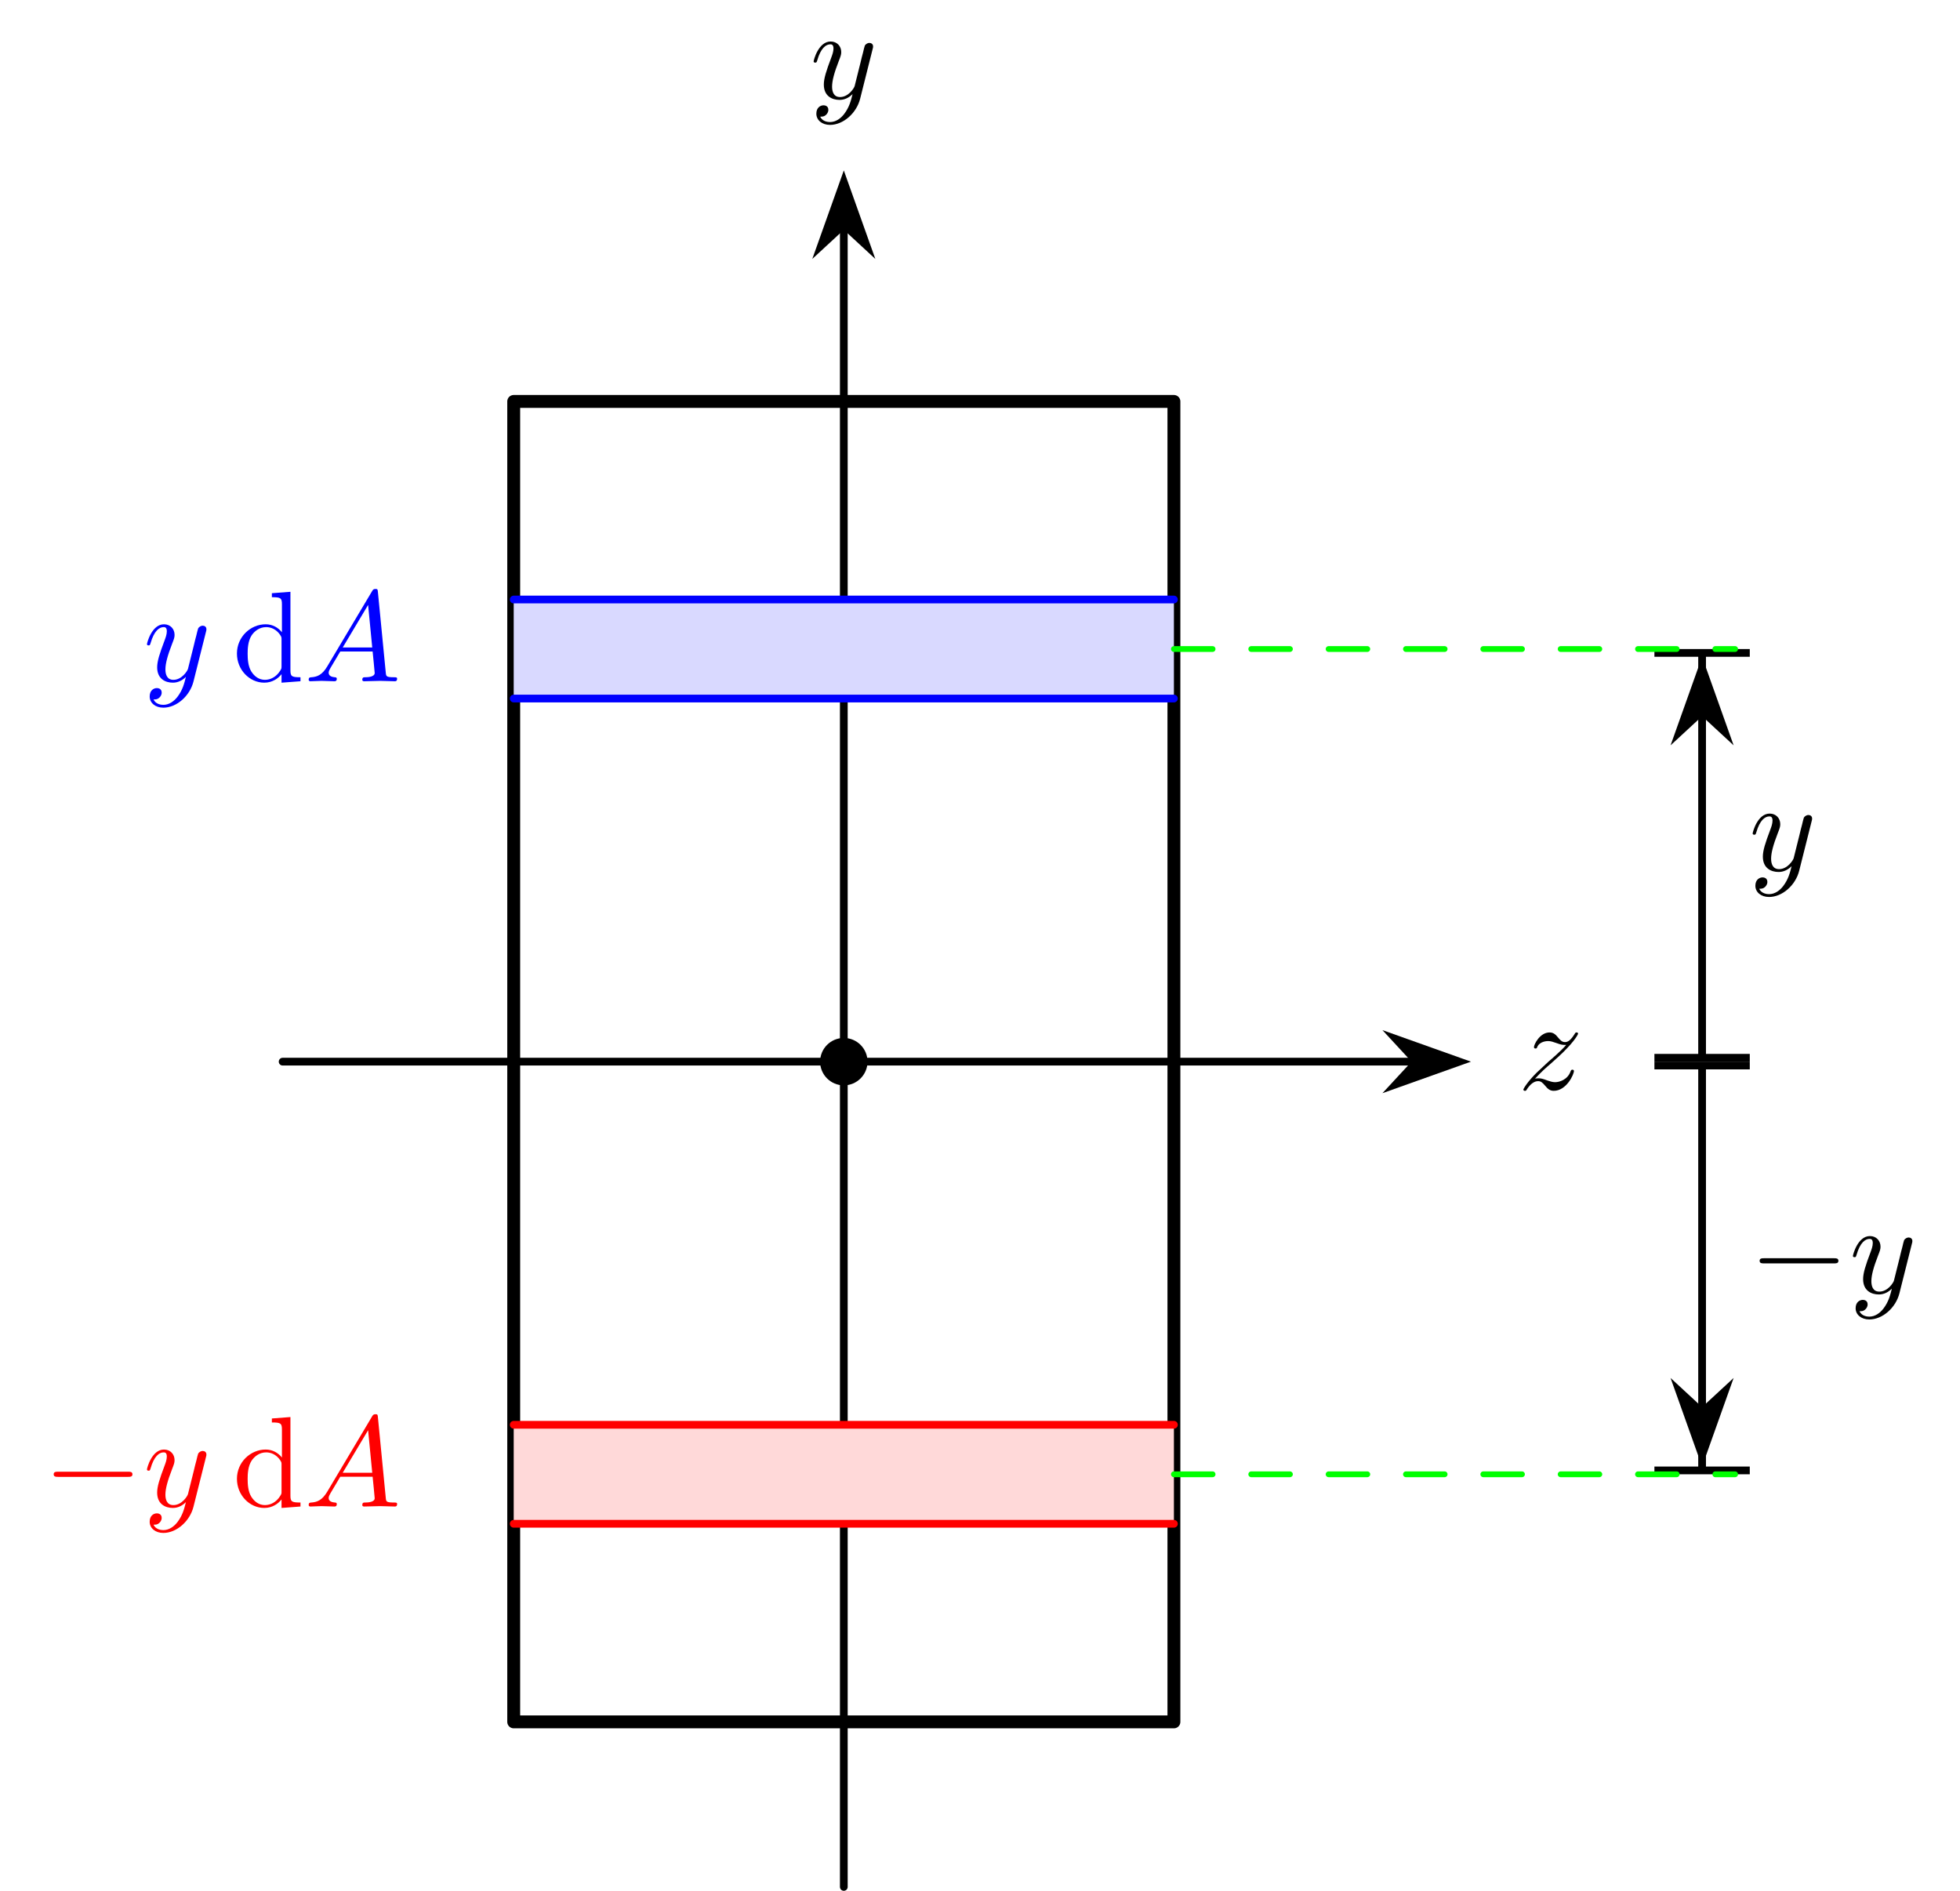
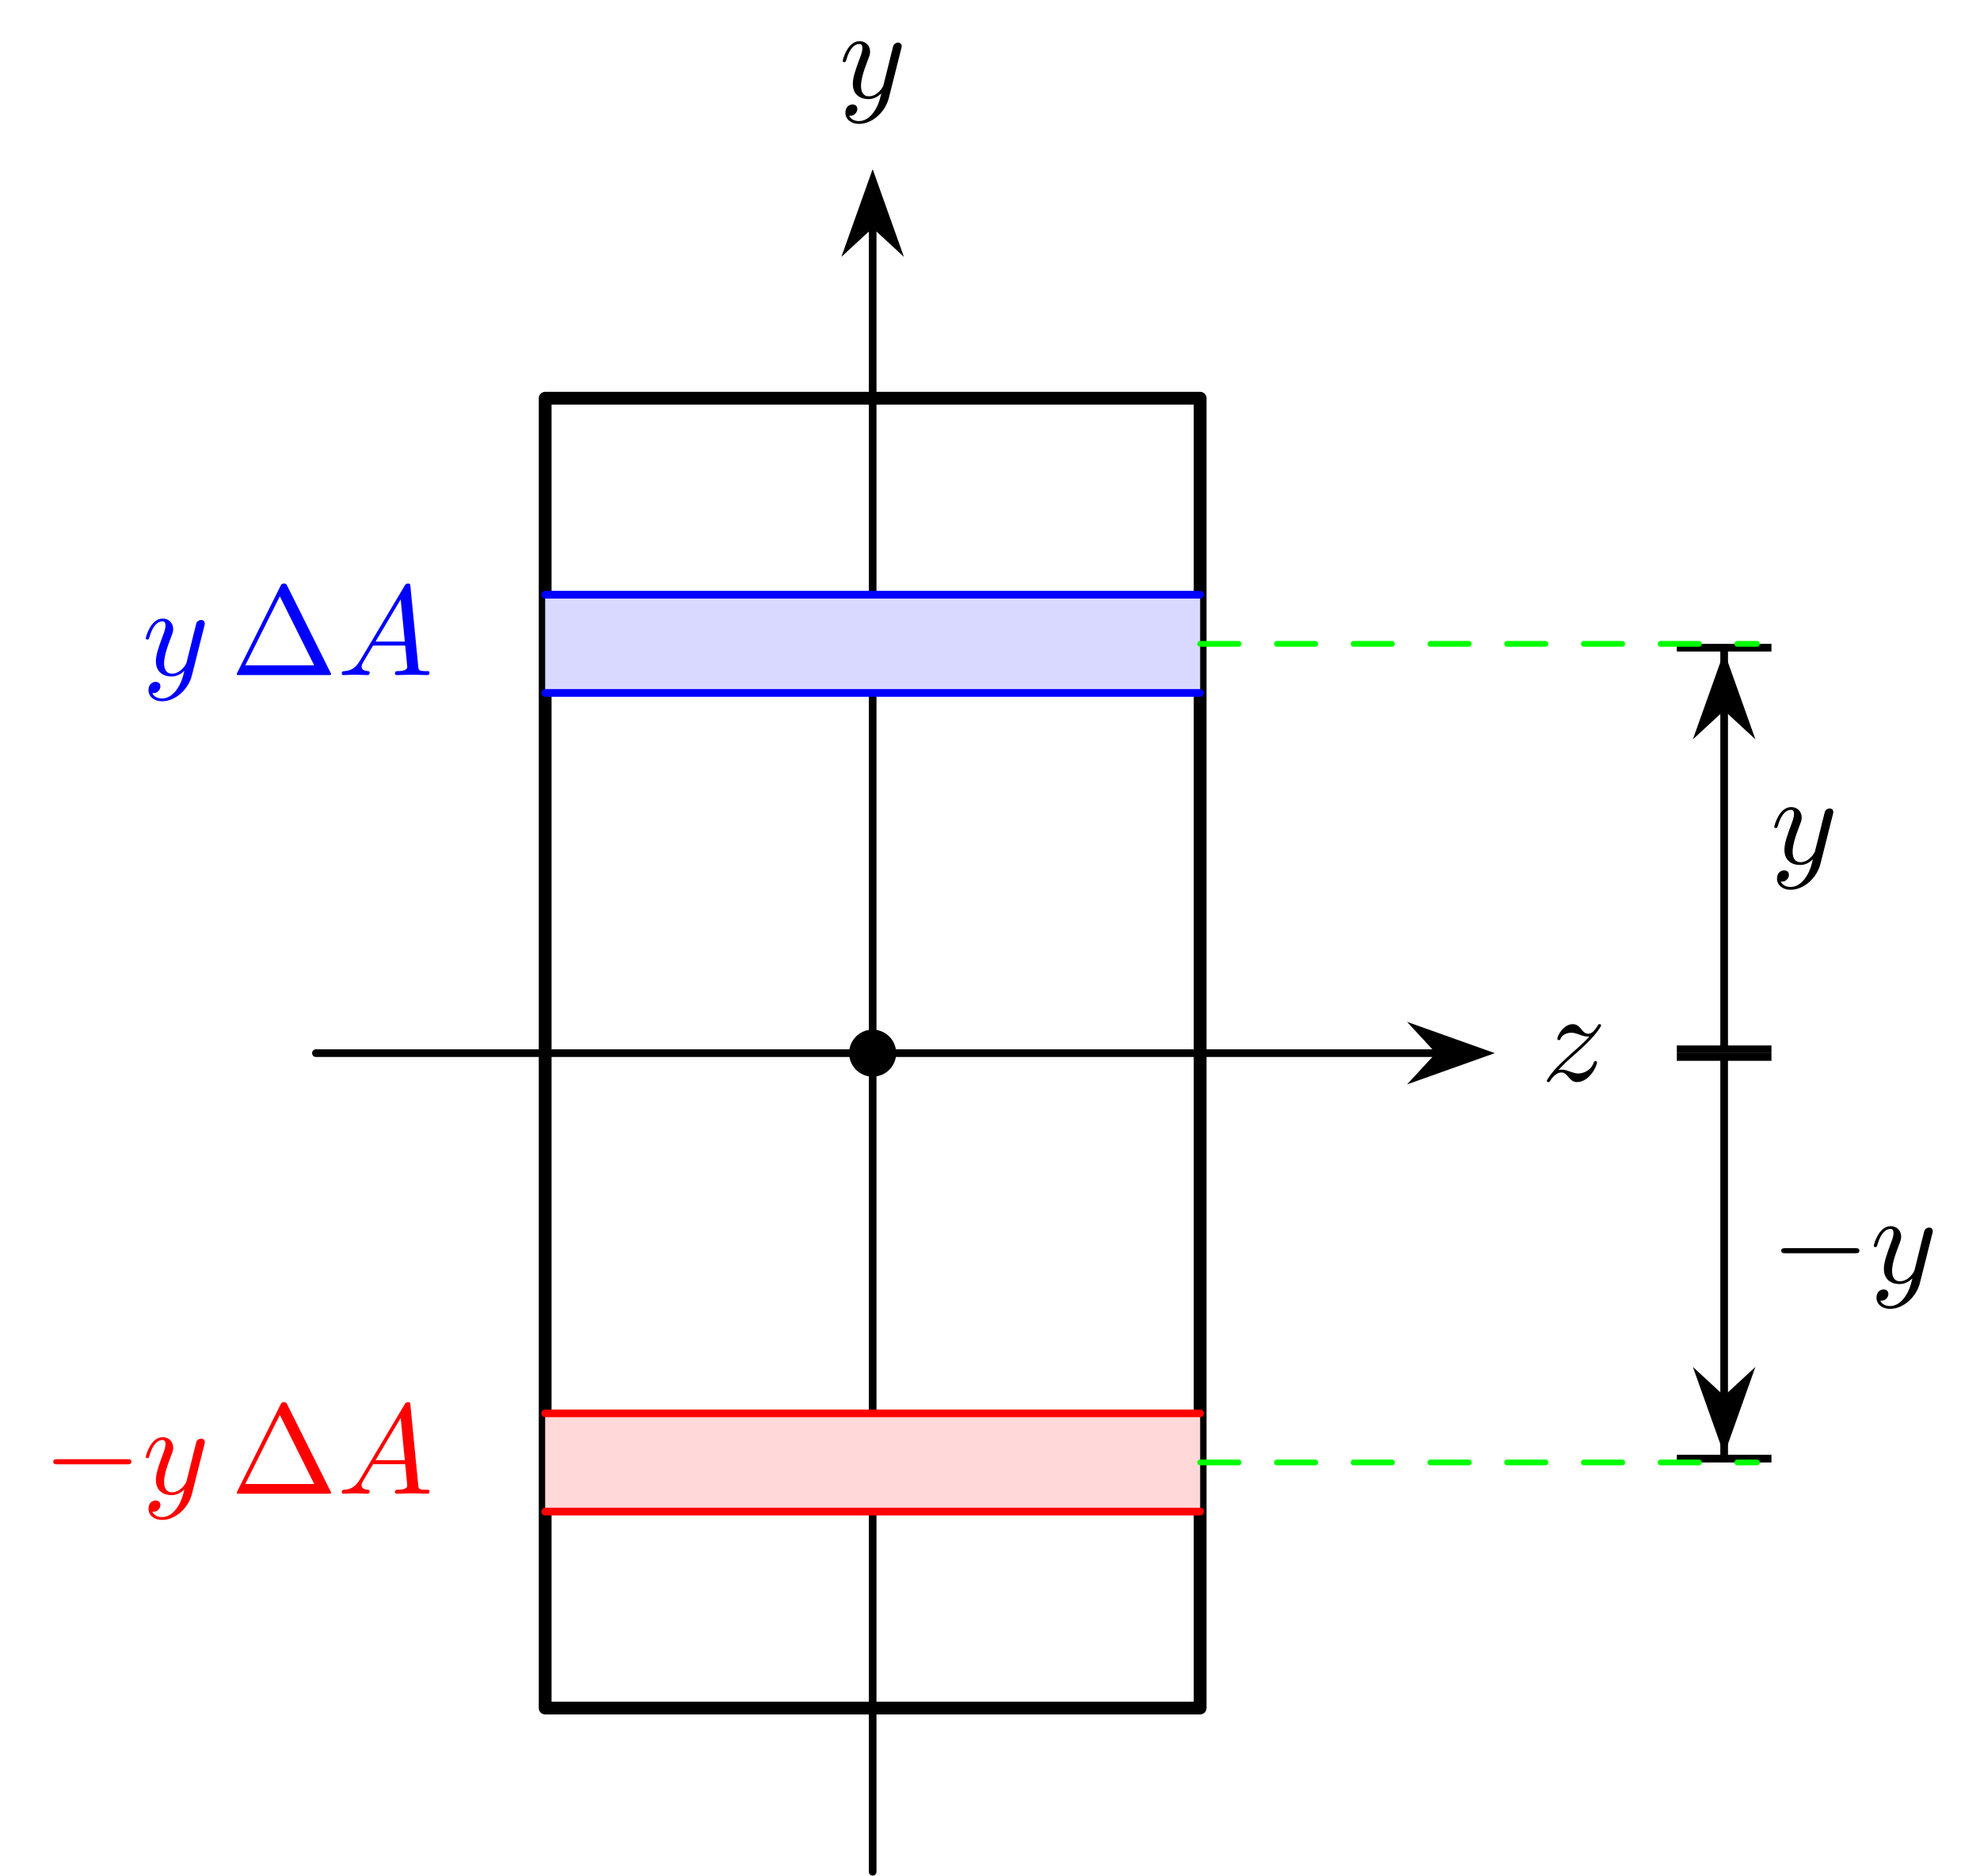
- <svg xmlns="http://www.w3.org/2000/svg" xmlns:xlink="http://www.w3.org/1999/xlink" version="1.1" width="204.49pt" height="197.27pt" viewBox="-72 -72 151.473 146.126">
+ <svg xmlns="http://www.w3.org/2000/svg" xmlns:xlink="http://www.w3.org/1999/xlink" version="1.1" width="208.22pt" height="197.27pt" viewBox="-72 -72 154.24 146.126">
  <defs>
    <path id="npr-staticni-moment-g0-0" d="M6.565-2.291C6.735-2.291 6.914-2.291 6.914-2.491S6.735-2.69 6.565-2.69H1.176C1.006-2.69 .827-2.69 .827-2.491S1.006-2.291 1.176-2.291H6.565Z" />
    <path id="npr-staticni-moment-g1-65" d="M1.783-1.146C1.385-.478 .996-.339 .558-.309C.438-.299 .349-.299 .349-.11C.349-.05 .399 0 .478 0C.747 0 1.056-.03 1.335-.03C1.664-.03 2.012 0 2.331 0C2.391 0 2.521 0 2.521-.189C2.521-.299 2.431-.309 2.361-.309C2.132-.329 1.893-.408 1.893-.658C1.893-.777 1.953-.887 2.032-1.026L2.79-2.301H5.29C5.31-2.092 5.45-.737 5.45-.638C5.45-.339 4.932-.309 4.732-.309C4.593-.309 4.493-.309 4.493-.11C4.493 0 4.613 0 4.633 0C5.041 0 5.469-.03 5.878-.03C6.127-.03 6.755 0 7.004 0C7.064 0 7.183 0 7.183-.199C7.183-.309 7.083-.309 6.954-.309C6.336-.309 6.336-.379 6.306-.667L5.699-6.894C5.679-7.093 5.679-7.133 5.509-7.133C5.35-7.133 5.31-7.064 5.25-6.964L1.783-1.146ZM2.979-2.61L4.941-5.898L5.26-2.61H2.979Z" />
    <path id="npr-staticni-moment-g1-121" d="M4.842-3.796C4.882-3.935 4.882-3.955 4.882-4.025C4.882-4.204 4.742-4.294 4.593-4.294C4.493-4.294 4.334-4.234 4.244-4.085C4.224-4.035 4.144-3.726 4.105-3.547C4.035-3.288 3.965-3.019 3.905-2.75L3.457-.956C3.417-.807 2.989-.11 2.331-.11C1.823-.11 1.714-.548 1.714-.917C1.714-1.375 1.883-1.993 2.222-2.869C2.381-3.278 2.421-3.387 2.421-3.587C2.421-4.035 2.102-4.403 1.604-4.403C.658-4.403 .289-2.959 .289-2.869C.289-2.77 .389-2.77 .408-2.77C.508-2.77 .518-2.79 .568-2.949C.837-3.885 1.235-4.184 1.574-4.184C1.654-4.184 1.823-4.184 1.823-3.866C1.823-3.616 1.724-3.357 1.654-3.168C1.255-2.112 1.076-1.544 1.076-1.076C1.076-.189 1.704 .11 2.291 .11C2.68 .11 3.019-.06 3.298-.339C3.168 .179 3.049 .667 2.65 1.196C2.391 1.534 2.012 1.823 1.554 1.823C1.415 1.823 .966 1.793 .797 1.405C.956 1.405 1.086 1.405 1.225 1.285C1.325 1.196 1.425 1.066 1.425 .877C1.425 .568 1.156 .528 1.056 .528C.827 .528 .498 .687 .498 1.176C.498 1.674 .936 2.042 1.554 2.042C2.58 2.042 3.606 1.136 3.885 .01L4.842-3.796Z" />
    <path id="npr-staticni-moment-g1-122" d="M1.325-.827C1.863-1.405 2.152-1.654 2.511-1.963C2.511-1.973 3.128-2.501 3.487-2.859C4.433-3.786 4.653-4.264 4.653-4.304C4.653-4.403 4.563-4.403 4.543-4.403C4.473-4.403 4.443-4.384 4.394-4.294C4.095-3.816 3.885-3.656 3.646-3.656S3.288-3.806 3.138-3.975C2.949-4.204 2.78-4.403 2.451-4.403C1.704-4.403 1.245-3.477 1.245-3.268C1.245-3.218 1.275-3.158 1.365-3.158S1.474-3.208 1.494-3.268C1.684-3.726 2.262-3.736 2.341-3.736C2.55-3.736 2.74-3.666 2.969-3.587C3.367-3.437 3.477-3.437 3.736-3.437C3.377-3.009 2.54-2.291 2.351-2.132L1.455-1.295C.777-.628 .428-.06 .428 .01C.428 .11 .528 .11 .548 .11C.628 .11 .648 .09 .707-.02C.936-.369 1.235-.638 1.554-.638C1.783-.638 1.883-.548 2.132-.259C2.301-.05 2.481 .11 2.77 .11C3.756 .11 4.334-1.156 4.334-1.425C4.334-1.474 4.294-1.524 4.214-1.524C4.125-1.524 4.105-1.465 4.075-1.395C3.846-.747 3.208-.558 2.879-.558C2.68-.558 2.501-.618 2.291-.687C1.953-.817 1.803-.857 1.594-.857C1.574-.857 1.415-.857 1.325-.827Z" />
-     <path id="npr-staticni-moment-g2-100" d="M3.786-.548V.11L5.25 0V-.309C4.553-.309 4.473-.379 4.473-.867V-6.914L3.039-6.804V-6.496C3.736-6.496 3.816-6.426 3.816-5.938V-3.786C3.527-4.144 3.098-4.403 2.56-4.403C1.385-4.403 .339-3.427 .339-2.142C.339-.877 1.315 .11 2.451 .11C3.088 .11 3.537-.229 3.786-.548ZM3.786-3.218V-1.176C3.786-.996 3.786-.976 3.676-.807C3.377-.329 2.929-.11 2.501-.11C2.052-.11 1.694-.369 1.455-.747C1.196-1.156 1.166-1.724 1.166-2.132C1.166-2.501 1.186-3.098 1.474-3.547C1.684-3.856 2.062-4.184 2.6-4.184C2.949-4.184 3.367-4.035 3.676-3.587C3.786-3.417 3.786-3.397 3.786-3.218Z" />
+     <path id="npr-staticni-moment-g2-1" d="M4.403-6.954C4.334-7.083 4.314-7.133 4.144-7.133S3.955-7.083 3.885-6.954L.518-.199C.468-.11 .468-.09 .468-.08C.468 0 .528 0 .687 0H7.601C7.761 0 7.821 0 7.821-.08C7.821-.09 7.821-.11 7.771-.199L4.403-6.954ZM3.826-6.137L6.506-.757H1.136L3.826-6.137Z" />
  </defs>
  <g id="npr-staticni-moment-page1">
-     <g stroke-miterlimit="10" transform="translate(-6.788326,10.04785)scale(0.996264,-0.996264)">
+     <g stroke-miterlimit="10" transform="translate(-4.020902,10.04785)scale(0.996264,-0.996264)">
      <g fill="#000" stroke="#000">
        <g stroke-width="0.4">
          <g stroke-width="0.6">
            <g stroke-linecap="round">
              <g stroke-linejoin="round">
                <g stroke-width="1.0">
                  <path d="M-25.607-51.215V51.215H25.607V-51.215ZM25.607 51.215" fill="none" />
                </g>
                <path d="M-43.532 0H44.301" fill="none" />
                <g transform="translate(41.82504,0.0)">
                  <g stroke-dasharray="none" stroke-dashoffset="0.0">
                    <g stroke-linejoin="miter">
                      <path d="M5.93 0L1.005 1.754L2.626 0L1.005-1.754Z" />
                    </g>
                  </g>
                </g>
                <g transform="translate(52.28667,-2.15277)">
-                   <g stroke="none" transform="scale(-1.00375,1.00375)translate(-6.788326,10.04785)scale(-1,-1)">
-                     <g fill="#000">
-                       <g stroke="none">
-                         <use x="-6.788" y="10.048" xlink:href="#npr-staticni-moment-g1-122" />
+                   <g stroke="none" transform="scale(-1.00375,1.00375)translate(-4.020902,10.04785)scale(-1,-1)">
+                     <g fill="#000">
+                       <g stroke="none">
+                         <use x="-4.021" y="10.048" xlink:href="#npr-staticni-moment-g1-122" />
                      </g>
                    </g>
                  </g>
                </g>
                <path d="M0-64.018V64.787" fill="none" />
                <g transform="matrix(0.0,1.0,-1.0,0.0,0.0,62.31096)">
                  <g stroke-dasharray="none" stroke-dashoffset="0.0">
                    <g stroke-linejoin="miter">
                      <path d="M5.93 0L1.005 1.754L2.626 0L1.005-1.754Z" />
                    </g>
                  </g>
                </g>
                <g transform="translate(-2.6308,74.71701)">
-                   <g stroke="none" transform="scale(-1.00375,1.00375)translate(-6.788326,10.04785)scale(-1,-1)">
-                     <g fill="#000">
-                       <g stroke="none">
-                         <use x="-6.788" y="10.048" xlink:href="#npr-staticni-moment-g1-121" />
+                   <g stroke="none" transform="scale(-1.00375,1.00375)translate(-4.020902,10.04785)scale(-1,-1)">
+                     <g fill="#000">
+                       <g stroke="none">
+                         <use x="-4.021" y="10.048" xlink:href="#npr-staticni-moment-g1-121" />
                      </g>
                    </g>
                  </g>
                </g>
                <g fill="#d9d9ff" stroke="#d9d9ff">
                  <path d="M-25.607 28.168V35.85H25.607V28.168ZM25.607 35.85" stroke="none" />
                </g>
                <g fill="#ffd9d9" stroke="#ffd9d9">
                  <path d="M-25.607-35.85V-28.168H25.607V-35.85ZM25.607-28.168" stroke="none" />
                </g>
                <g fill="#00f" stroke="#00f">
                  <path d="M-25.607 28.168H25.607" fill="none" />
                </g>
                <g fill="#00f" stroke="#00f">
                  <path d="M-25.607 35.85H25.607" fill="none" />
                </g>
                <g fill="#f00" stroke="#f00">
                  <path d="M-25.607-35.85H25.607" fill="none" />
                </g>
                <g fill="#f00" stroke="#f00">
                  <path d="M-25.607-28.168H25.607" fill="none" />
                </g>
                <path d="M66.579 .45V31.559" fill="none" />
                <g transform="matrix(0.0,-1.0,1.0,0.0,66.5791,0.3)">
                  <g stroke-dasharray="none" stroke-dashoffset="0.0">
                    <g stroke-linecap="butt">
                      <g stroke-linejoin="miter">
                        <path d="M0 3.699V-3.699" fill="none" />
                      </g>
                    </g>
                  </g>
                </g>
                <g transform="matrix(0.0,1.0,-1.0,0.0,66.5791,24.58044)">
                  <g stroke-dasharray="none" stroke-dashoffset="0.0">
                    <g stroke-linejoin="miter">
                      <path d="M5.93 0L1.005 1.754L2.626 0L1.005-1.754Z" />
                    </g>
                  </g>
                </g>
                <g transform="matrix(0.0,1.0,-1.0,0.0,66.5791,31.70909)">
                  <g stroke-dasharray="none" stroke-dashoffset="0.0">
                    <g stroke-linecap="butt">
                      <g stroke-linejoin="miter">
                        <path d="M0 3.699V-3.699" fill="none" />
                      </g>
                    </g>
                  </g>
                </g>
                <g transform="translate(70.21208,14.82399)">
-                   <g stroke="none" transform="scale(-1.00375,1.00375)translate(-6.788326,10.04785)scale(-1,-1)">
-                     <g fill="#000">
-                       <g stroke="none">
-                         <use x="-6.788" y="10.048" xlink:href="#npr-staticni-moment-g1-121" />
+                   <g stroke="none" transform="scale(-1.00375,1.00375)translate(-4.020902,10.04785)scale(-1,-1)">
+                     <g fill="#000">
+                       <g stroke="none">
+                         <use x="-4.021" y="10.048" xlink:href="#npr-staticni-moment-g1-121" />
                      </g>
                    </g>
                  </g>
                </g>
                <path d="M66.579-.45V-31.559" fill="none" />
                <g transform="matrix(0.0,1.0,-1.0,0.0,66.5791,-0.3)">
                  <g stroke-dasharray="none" stroke-dashoffset="0.0">
                    <g stroke-linecap="butt">
                      <g stroke-linejoin="miter">
                        <path d="M0 3.699V-3.699" fill="none" />
                      </g>
                    </g>
                  </g>
                </g>
                <g transform="matrix(0.0,-1.0,1.0,0.0,66.5791,-24.58044)">
                  <g stroke-dasharray="none" stroke-dashoffset="0.0">
                    <g stroke-linejoin="miter">
                      <path d="M5.93 0L1.005 1.754L2.626 0L1.005-1.754Z" />
                    </g>
                  </g>
                </g>
                <g transform="matrix(0.0,-1.0,1.0,0.0,66.5791,-31.70909)">
                  <g stroke-dasharray="none" stroke-dashoffset="0.0">
                    <g stroke-linecap="butt">
                      <g stroke-linejoin="miter">
                        <path d="M0 3.699V-3.699" fill="none" />
                      </g>
                    </g>
                  </g>
                </g>
                <g transform="translate(70.21208,-17.94899)">
-                   <g stroke="none" transform="scale(-1.00375,1.00375)translate(-6.788326,10.04785)scale(-1,-1)">
-                     <g fill="#000">
-                       <g stroke="none">
-                         <use x="-6.788" y="10.048" xlink:href="#npr-staticni-moment-g0-0" />
-                         <use x=".96" y="10.048" xlink:href="#npr-staticni-moment-g1-121" />
+                   <g stroke="none" transform="scale(-1.00375,1.00375)translate(-4.020902,10.04785)scale(-1,-1)">
+                     <g fill="#000">
+                       <g stroke="none">
+                         <use x="-4.021" y="10.048" xlink:href="#npr-staticni-moment-g0-0" />
+                         <use x="3.728" y="10.048" xlink:href="#npr-staticni-moment-g1-121" />
                      </g>
                    </g>
                  </g>
                </g>
                <g fill="#0f0" stroke="#0f0">
                  <g stroke-dasharray="3.0,3.0" stroke-dashoffset="0.0">
                    <g stroke-width="0.45">
                      <path d="M25.607 32.009H69.14" fill="none" />
                    </g>
                  </g>
                </g>
                <g fill="#0f0" stroke="#0f0">
                  <g stroke-dasharray="3.0,3.0" stroke-dashoffset="0.0">
                    <g stroke-width="0.45">
                      <path d="M25.607-32.009H69.14" fill="none" />
                    </g>
                  </g>
                </g>
                <g fill="#00f" stroke="#00f">
                  <g fill="#00f" stroke="#00f">
</g>
-                   <g transform="translate(-54.34544,29.5091)">
-                     <g stroke="none" transform="scale(-1.00375,1.00375)translate(-6.788326,10.04785)scale(-1,-1)">
+                   <g transform="translate(-57.12325,29.56465)">
+                     <g stroke="none" transform="scale(-1.00375,1.00375)translate(-4.020902,10.04785)scale(-1,-1)">
                      <g fill="#00f">
                        <g stroke="none">
                          <g fill="#00f">
-                             <use x="-6.788" y="10.048" xlink:href="#npr-staticni-moment-g1-121" />
-                             <use x=".114" y="10.048" xlink:href="#npr-staticni-moment-g2-100" />
-                             <use x="5.649" y="10.048" xlink:href="#npr-staticni-moment-g1-65" />
+                             <use x="-4.021" y="10.048" xlink:href="#npr-staticni-moment-g1-121" />
+                             <use x="2.881" y="10.048" xlink:href="#npr-staticni-moment-g2-1" />
+                             <use x="11.184" y="10.048" xlink:href="#npr-staticni-moment-g1-65" />
                          </g>
                        </g>
                      </g>
                    </g>
                  </g>
                </g>
                <g fill="#f00" stroke="#f00">
                  <g fill="#f00" stroke="#f00">
</g>
-                   <g transform="translate(-62.12325,-34.5091)">
-                     <g stroke="none" transform="scale(-1.00375,1.00375)translate(-6.788326,10.04785)scale(-1,-1)">
+                   <g transform="translate(-64.90105,-34.45354)">
+                     <g stroke="none" transform="scale(-1.00375,1.00375)translate(-4.020902,10.04785)scale(-1,-1)">
                      <g fill="#f00">
                        <g stroke="none">
                          <g fill="#f00">
-                             <use x="-6.788" y="10.048" xlink:href="#npr-staticni-moment-g0-0" />
-                             <use x=".96" y="10.048" xlink:href="#npr-staticni-moment-g1-121" />
-                             <use x="7.863" y="10.048" xlink:href="#npr-staticni-moment-g2-100" />
-                             <use x="13.398" y="10.048" xlink:href="#npr-staticni-moment-g1-65" />
+                             <use x="-4.021" y="10.048" xlink:href="#npr-staticni-moment-g0-0" />
+                             <use x="3.728" y="10.048" xlink:href="#npr-staticni-moment-g1-121" />
+                             <use x="10.63" y="10.048" xlink:href="#npr-staticni-moment-g2-1" />
+                             <use x="18.932" y="10.048" xlink:href="#npr-staticni-moment-g1-65" />
                          </g>
                        </g>
                      </g>
                    </g>
                  </g>
                </g>
                <path d="M1.839 0C1.839 1.015 1.015 1.839 0 1.839S-1.839 1.015-1.839 0S-1.015-1.839 0-1.839S1.839-1.015 1.839 0ZM0 0" stroke="none" />
-                 <g stroke="none" transform="scale(-1.00375,1.00375)translate(-6.788326,10.04785)scale(-1,-1)">
+                 <g stroke="none" transform="scale(-1.00375,1.00375)translate(-4.020902,10.04785)scale(-1,-1)">
                  <g fill="#000">
                    <g stroke="none" />
                  </g>
                </g>
              </g>
            </g>
          </g>
        </g>
      </g>
    </g>
  </g>
</svg>
